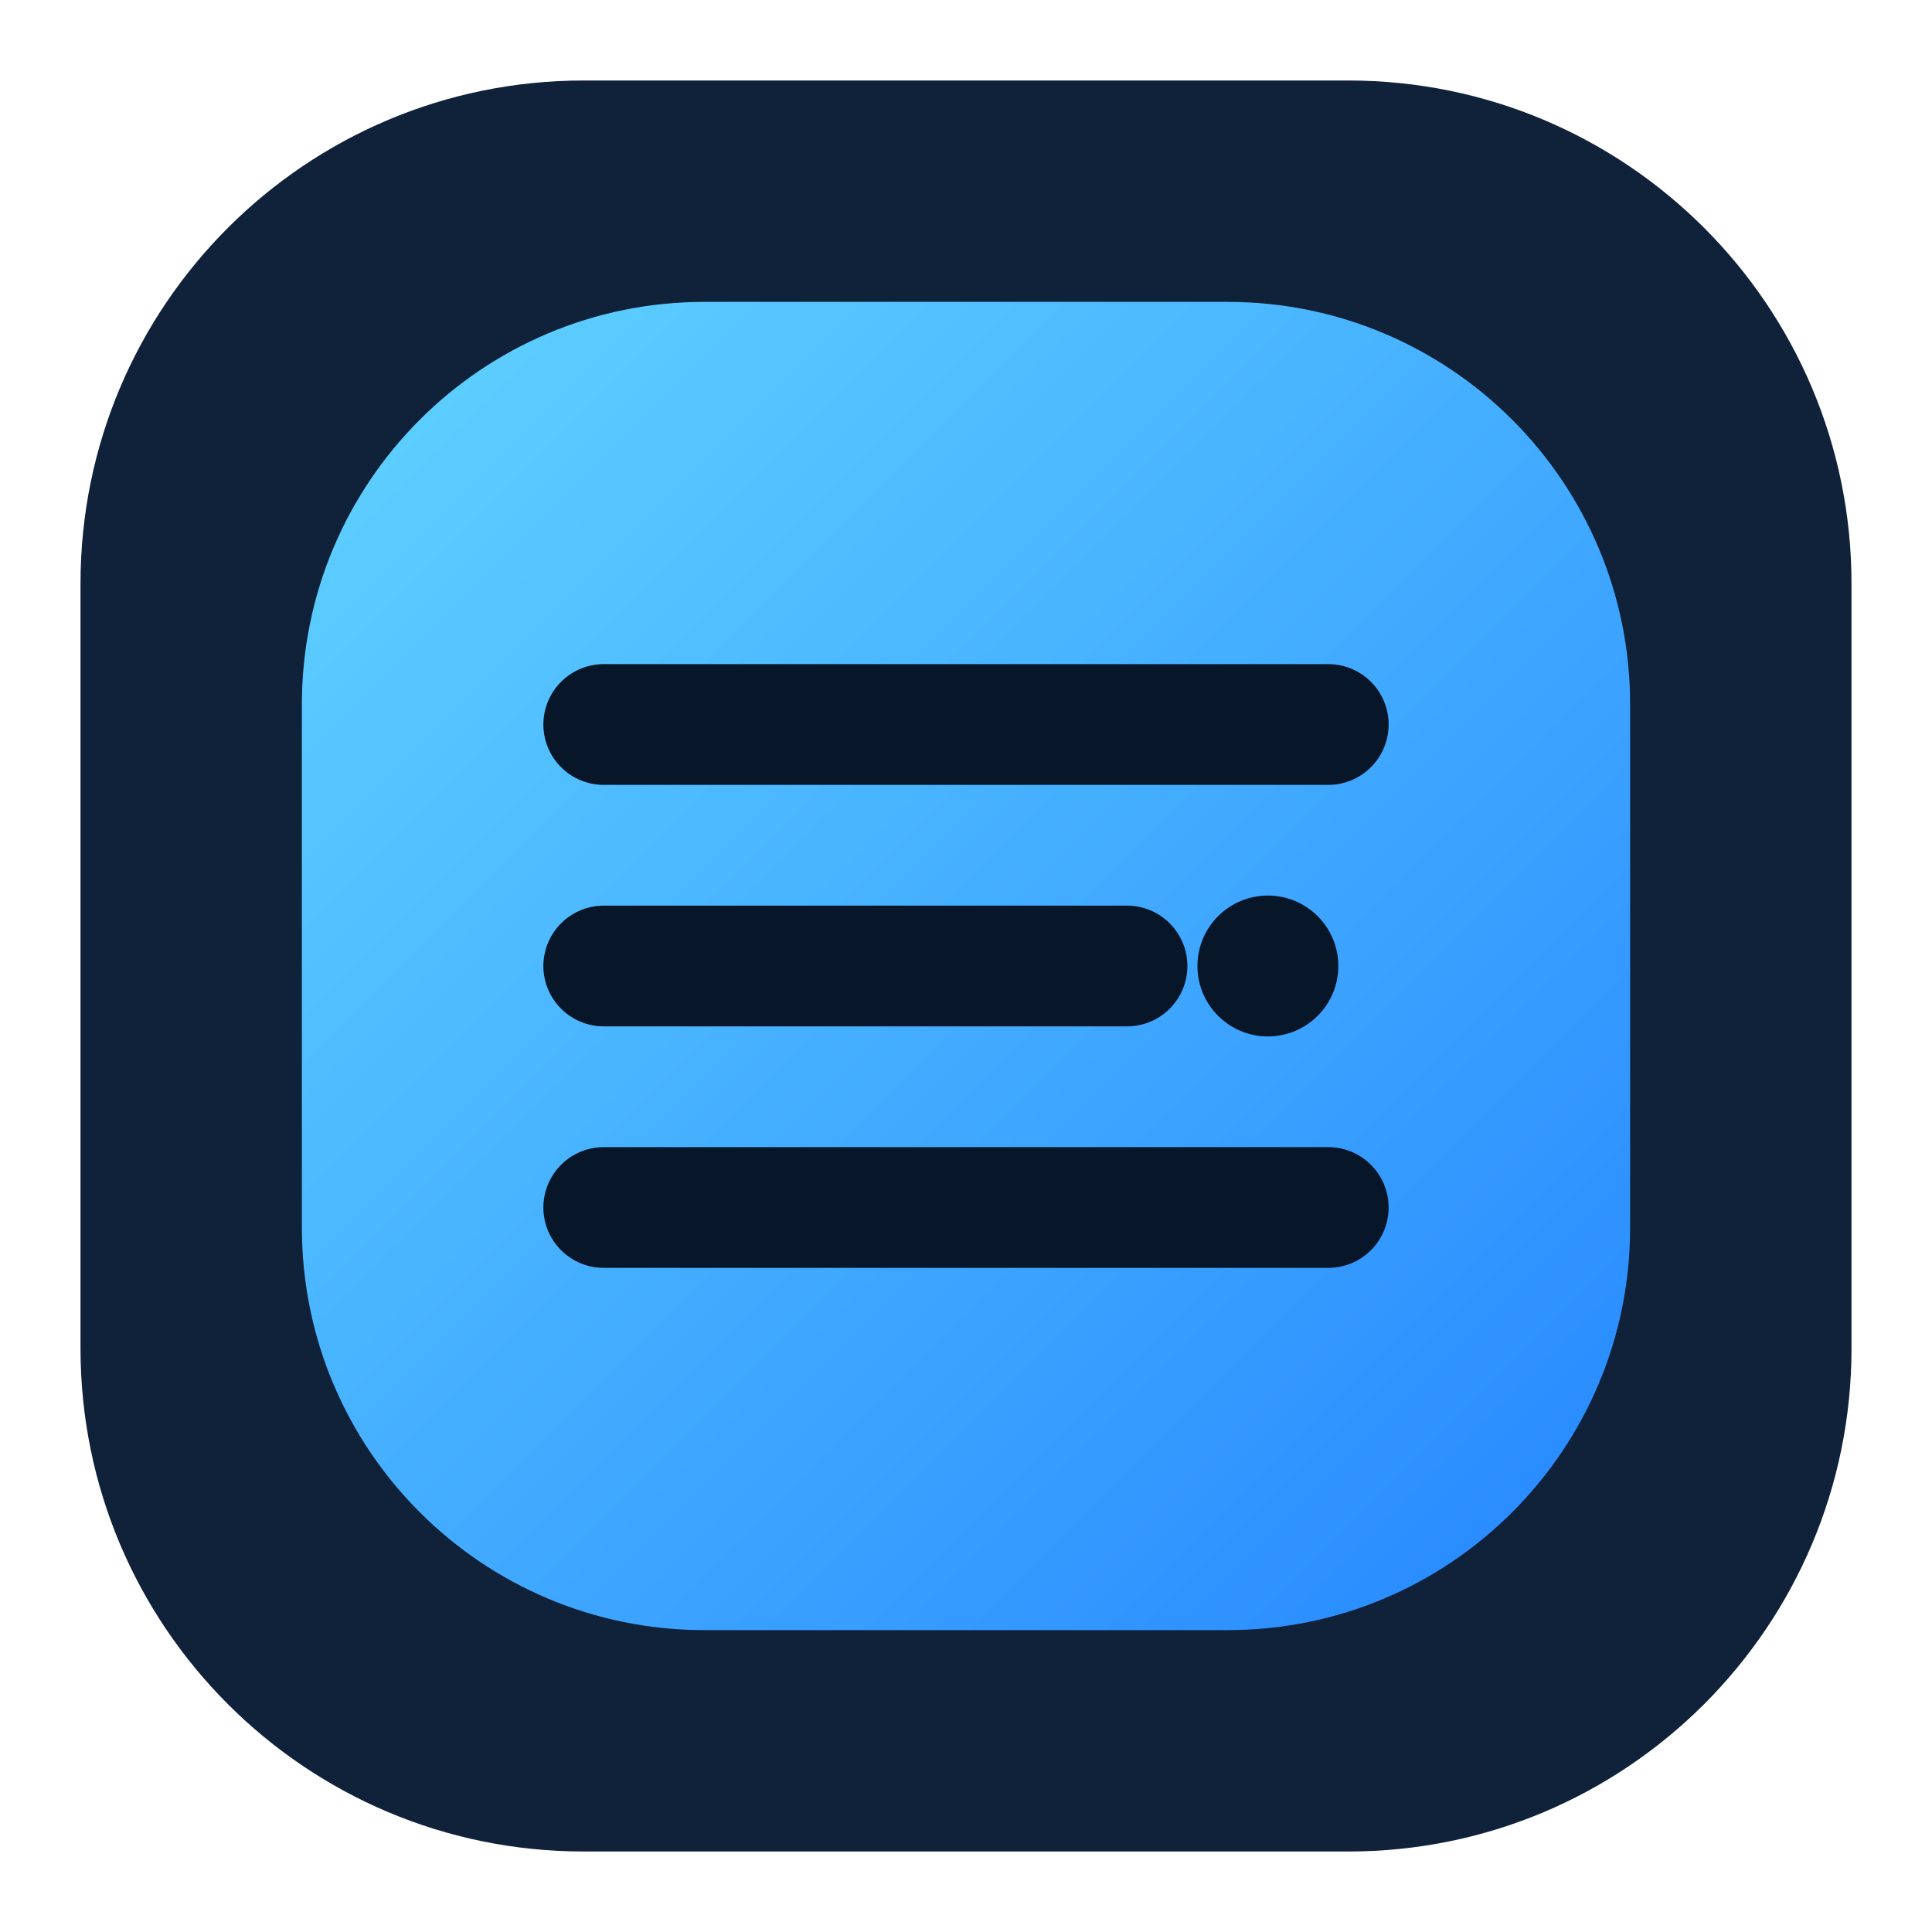
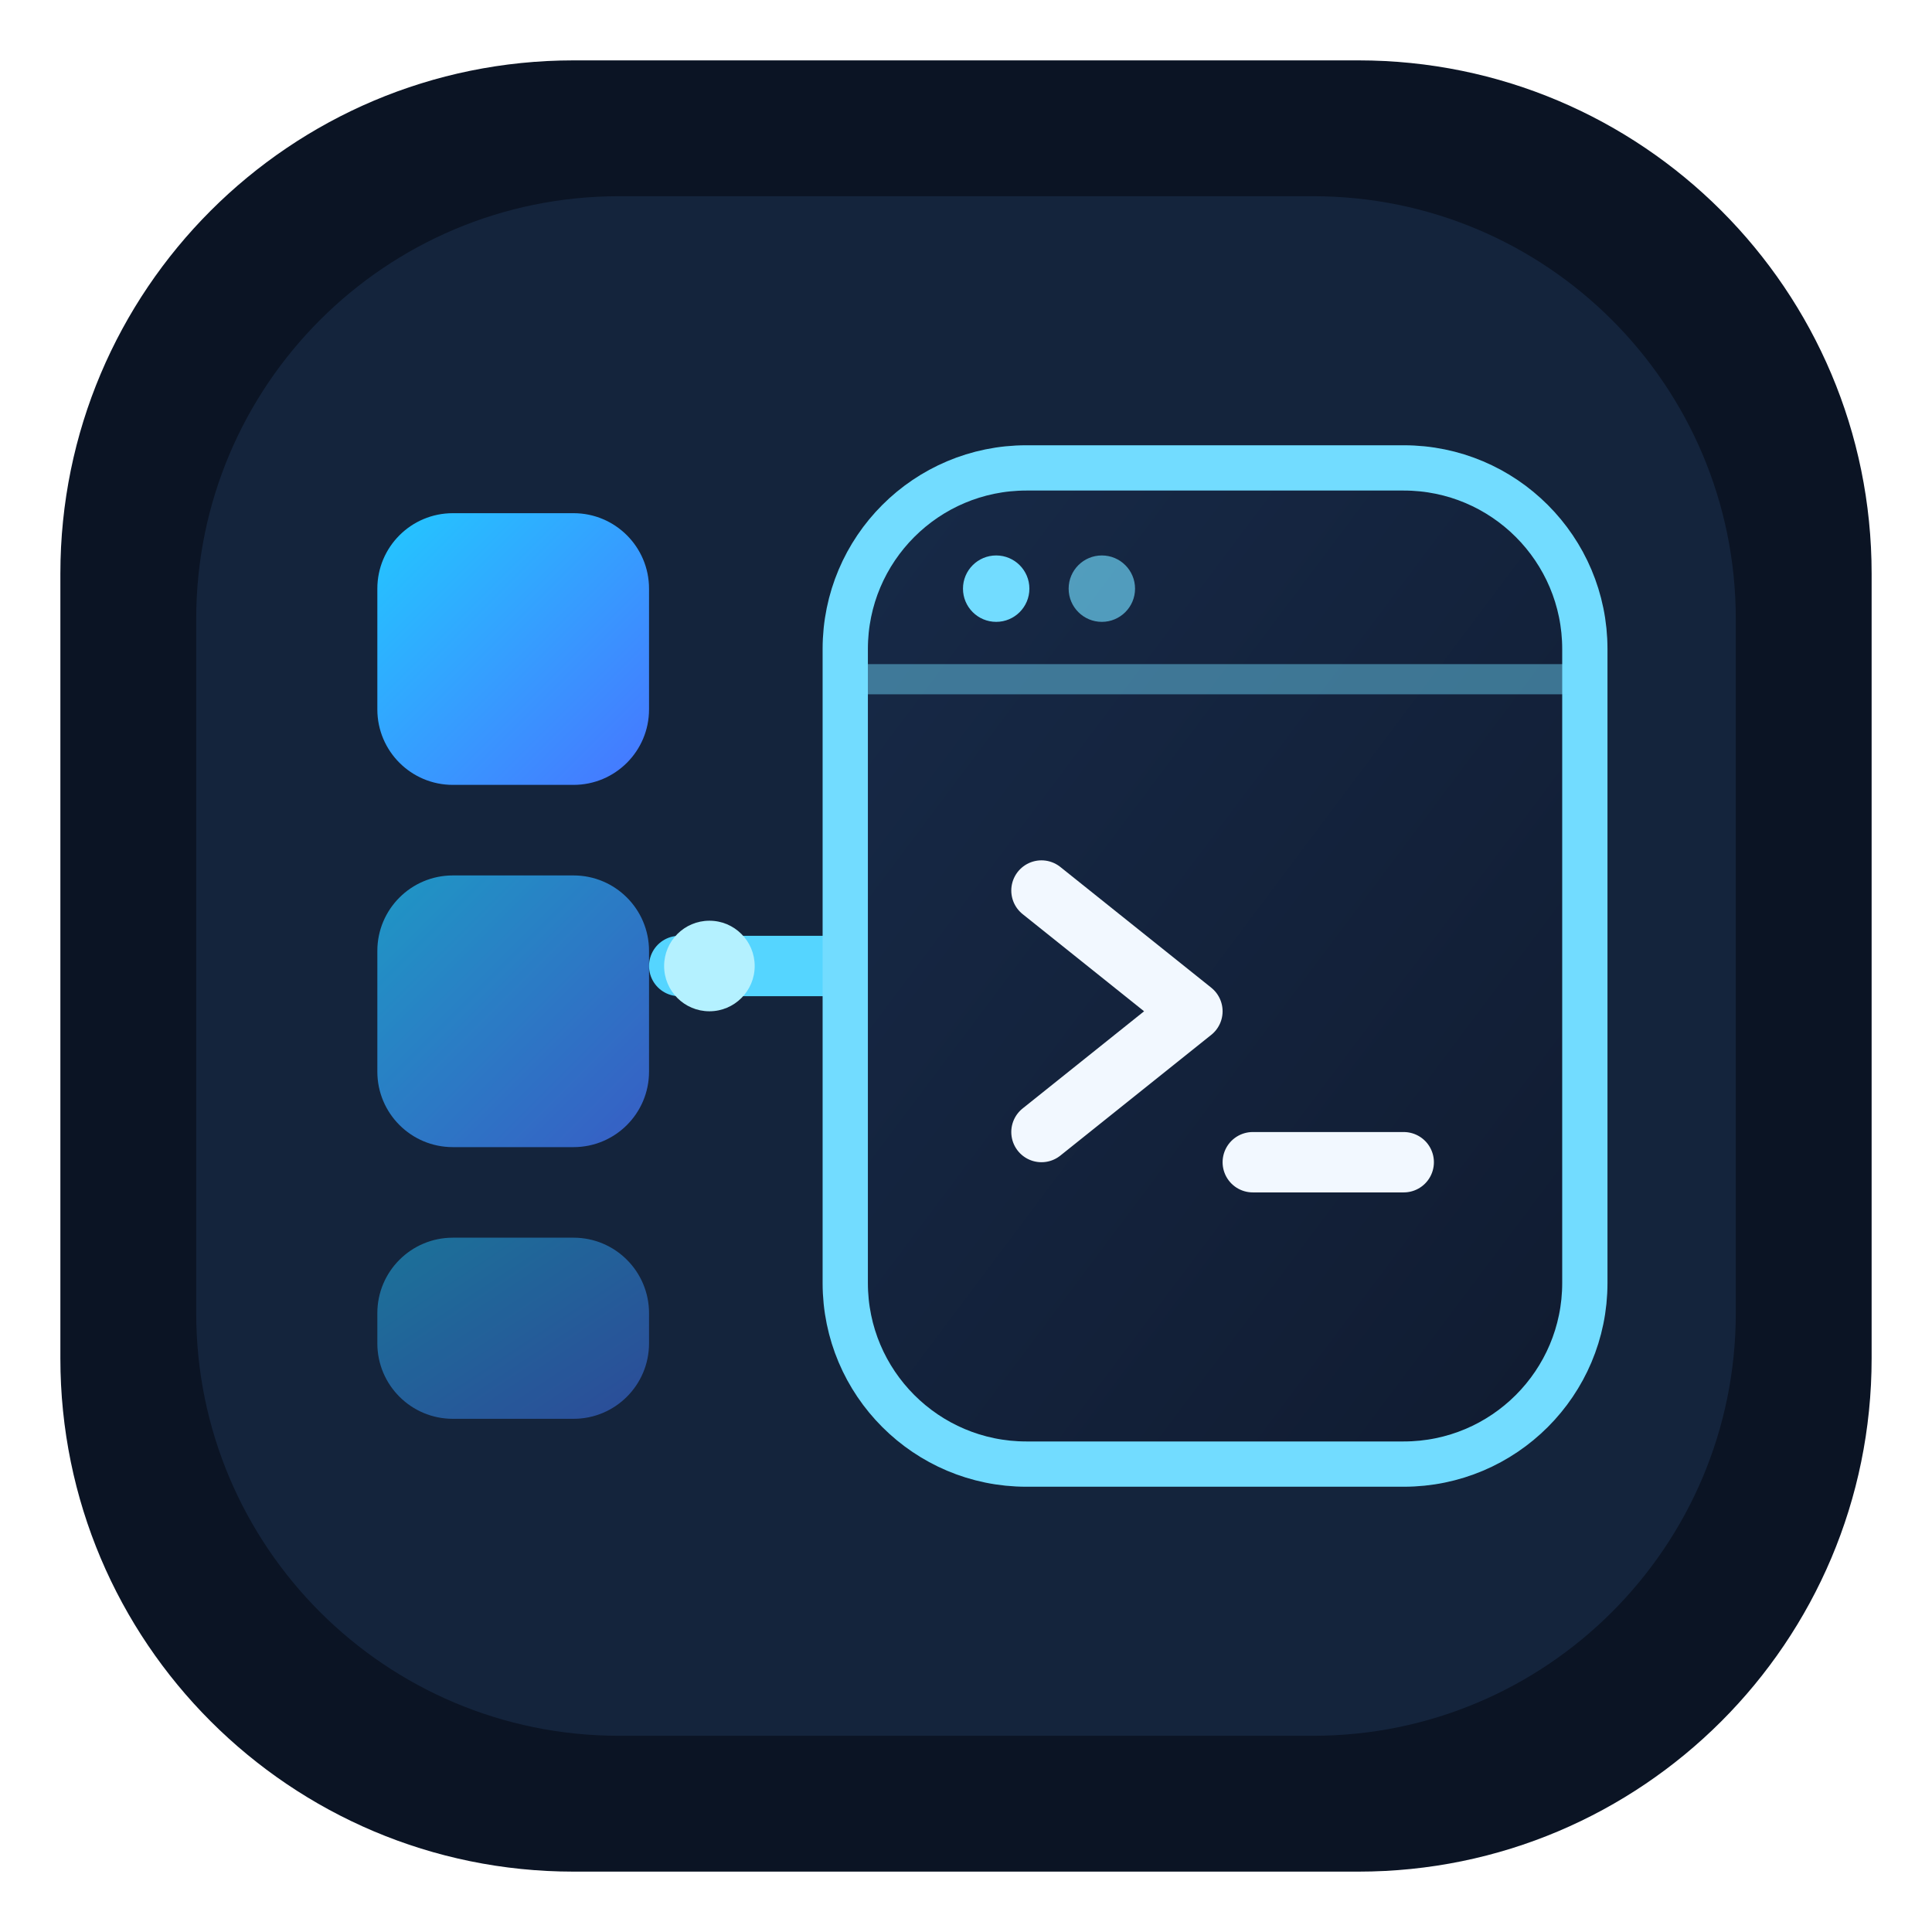
- <svg xmlns="http://www.w3.org/2000/svg" width="96" height="96" viewBox="0 0 96 96" role="img" aria-labelledby="title">
+ <svg xmlns="http://www.w3.org/2000/svg" width="128" height="128" viewBox="0 0 128 128" role="img" aria-labelledby="title description">
  <defs>
-     <linearGradient id="blue" x1="0" y1="0" x2="1" y2="1">
-       <stop offset="0" stop-color="#62d4ff" />
-       <stop offset="1" stop-color="#2586ff" />
+     <linearGradient id="tile" x1="0" y1="0" x2="1" y2="1">
+       <stop offset="0" stop-color="#23c8ff" />
+       <stop offset="1" stop-color="#4775ff" />
+     </linearGradient>
+     <linearGradient id="screen" x1="0" y1="0" x2="1" y2="1">
+       <stop offset="0" stop-color="#172a48" />
+       <stop offset="1" stop-color="#101b30" />
    </linearGradient>
  </defs>
-   <rect x="4" y="4" width="88" height="88" rx="25" fill="#10213a" />
-   <rect x="15" y="15" width="66" height="66" rx="20" fill="url(#blue)" />
-   <path d="M30 36h36M30 48h26M30 60h36" fill="none" stroke="#071629" stroke-width="6" stroke-linecap="round" />
-   <circle cx="63" cy="48" r="3.5" fill="#071629" />
+   <rect x="4" y="4" width="120" height="120" rx="34" fill="#0b1424" />
+   <rect x="13" y="13" width="102" height="102" rx="28" fill="#14243c" />
+   <g fill="url(#tile)">
+     <rect x="25" y="34" width="18" height="18" rx="5" />
+     <rect x="25" y="58" width="18" height="18" rx="5" opacity=".7" />
+     <rect x="25" y="82" width="18" height="12" rx="5" opacity=".48" />
+   </g>
+   <path d="M45 64h12" fill="none" stroke="#55d5ff" stroke-width="4" stroke-linecap="round" />
+   <rect x="56" y="31" width="49" height="66" rx="12" fill="url(#screen)" stroke="#72dcff" stroke-width="3" />
+   <path d="M57 45h47" stroke="#72dcff" stroke-opacity=".45" stroke-width="2" />
+   <circle cx="66" cy="39" r="2.2" fill="#72dcff" />
+   <circle cx="73" cy="39" r="2.2" fill="#72dcff" opacity=".65" />
+   <path d="m69 59 10 8-10 8M83 77h10" fill="none" stroke="#f2f8ff" stroke-width="4" stroke-linecap="round" stroke-linejoin="round" />
+   <circle cx="47" cy="64" r="3" fill="#b4f1ff" />
</svg>
